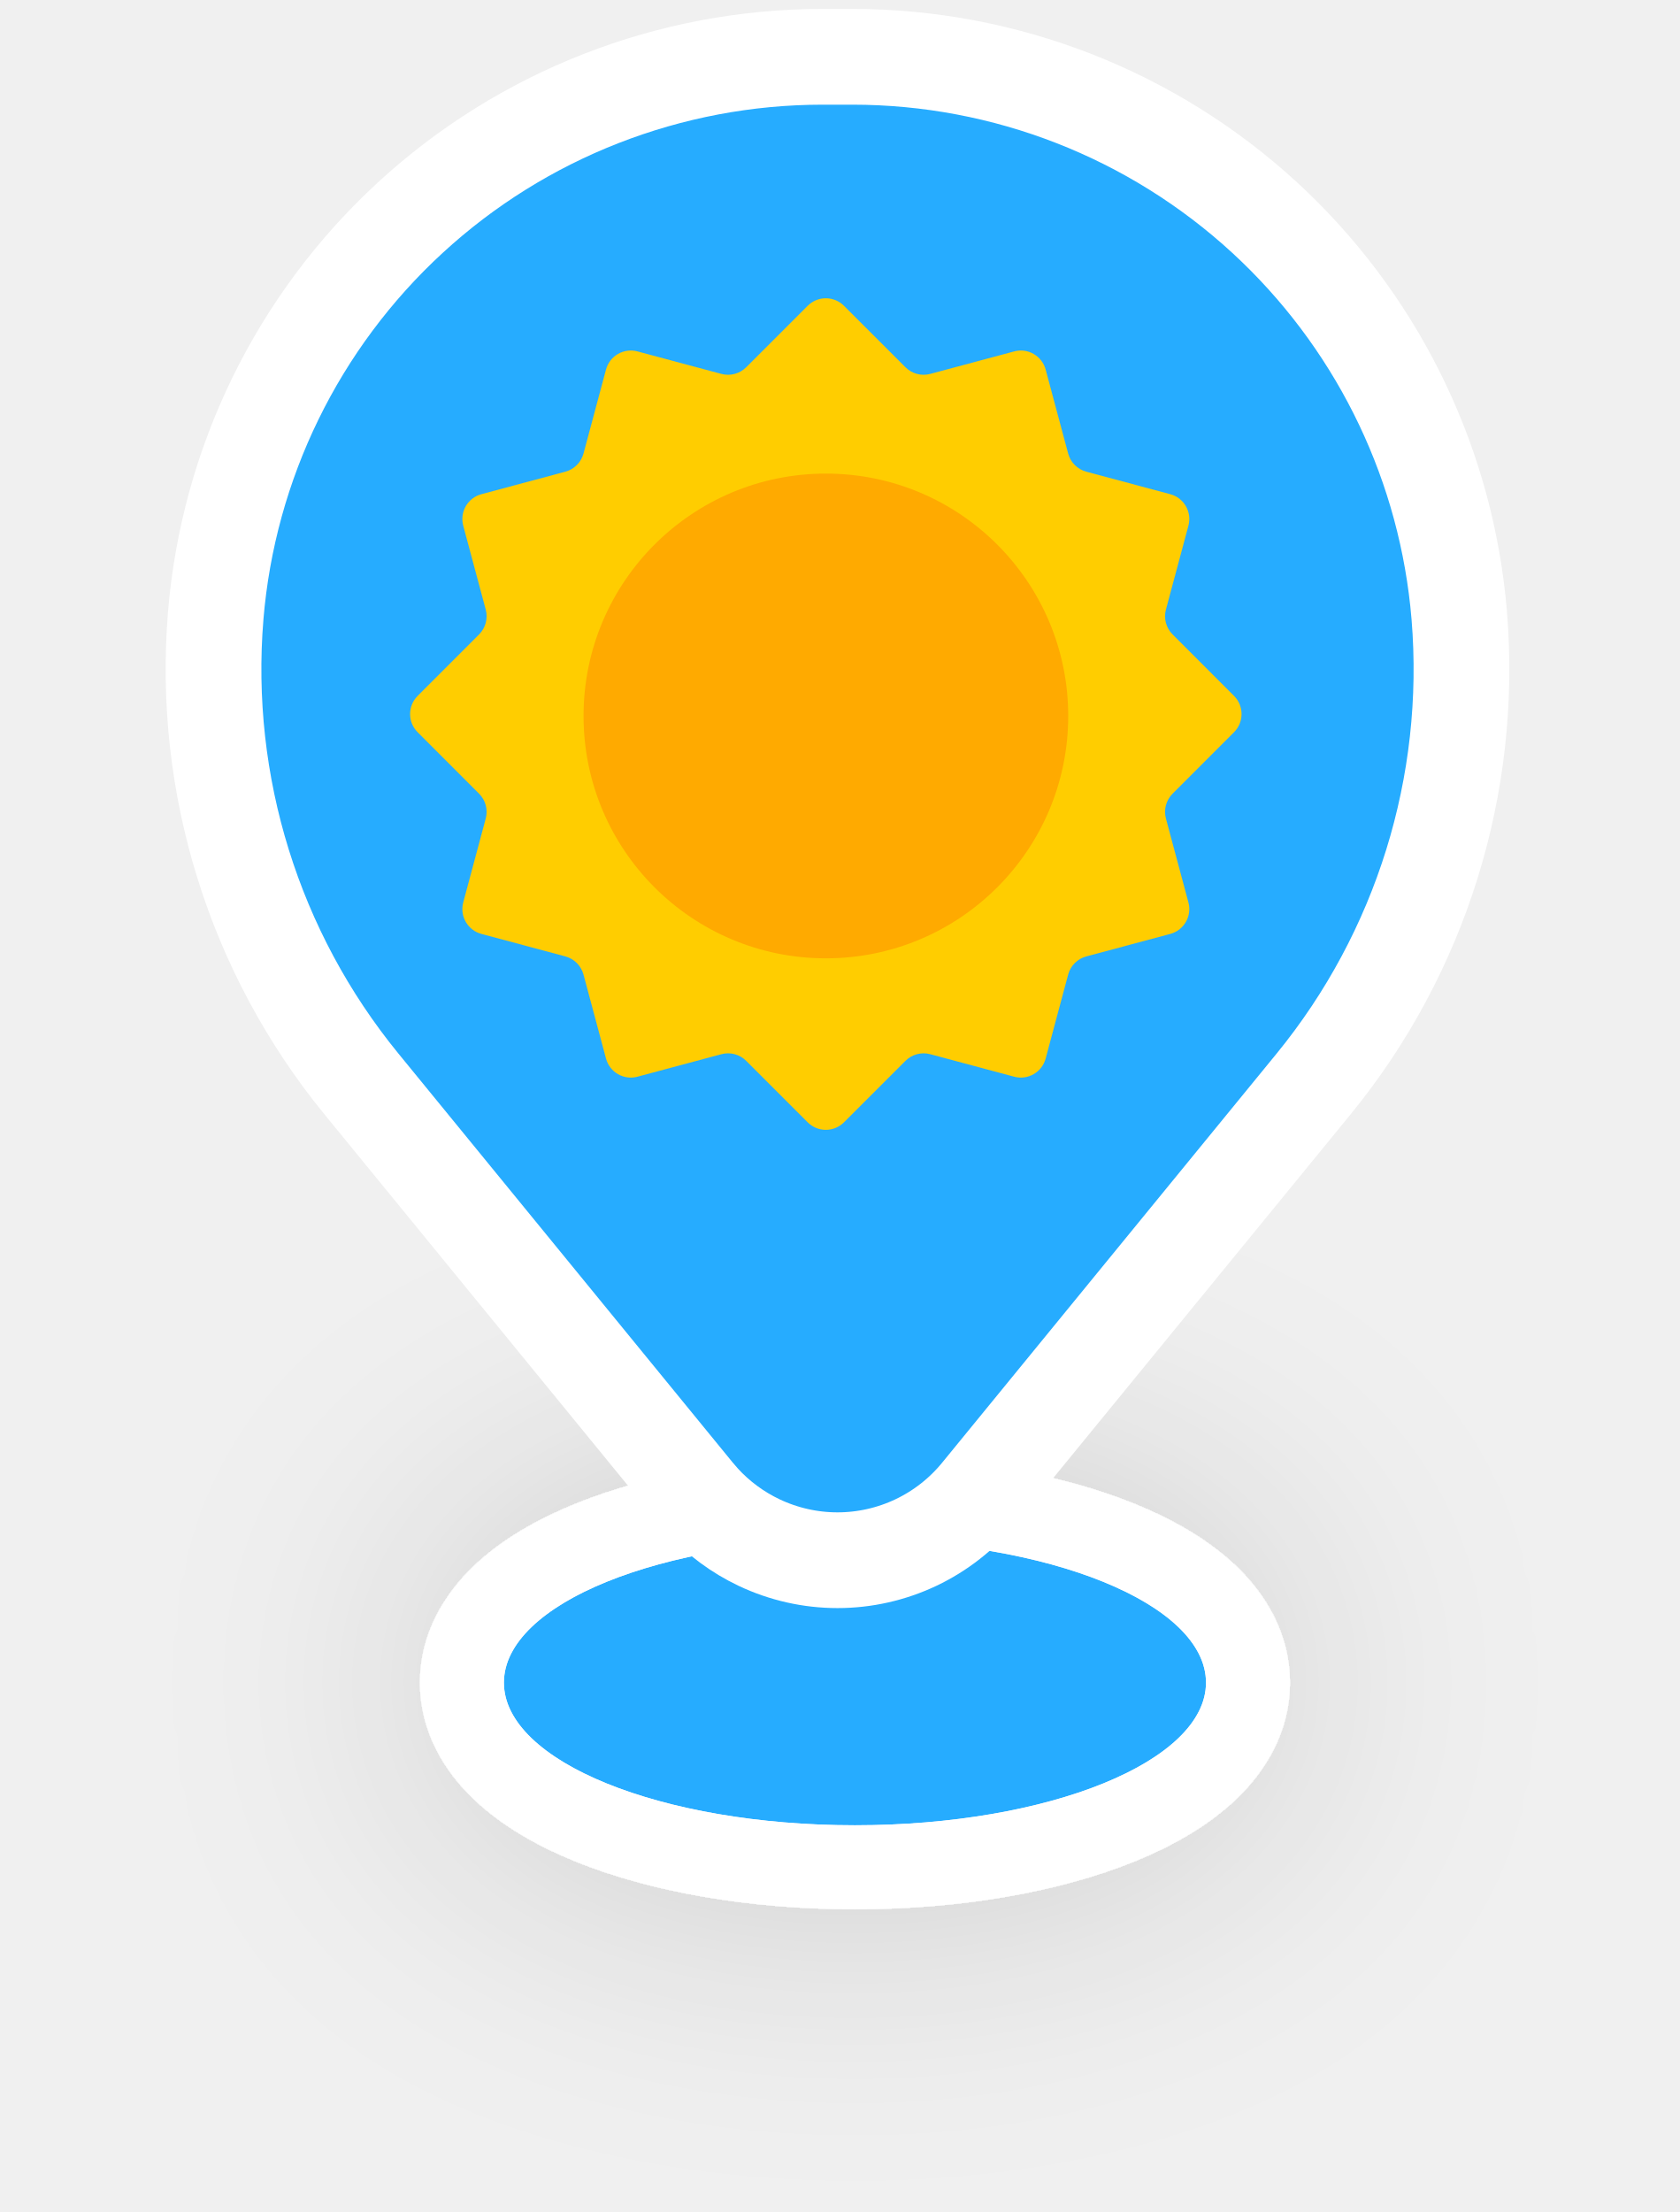
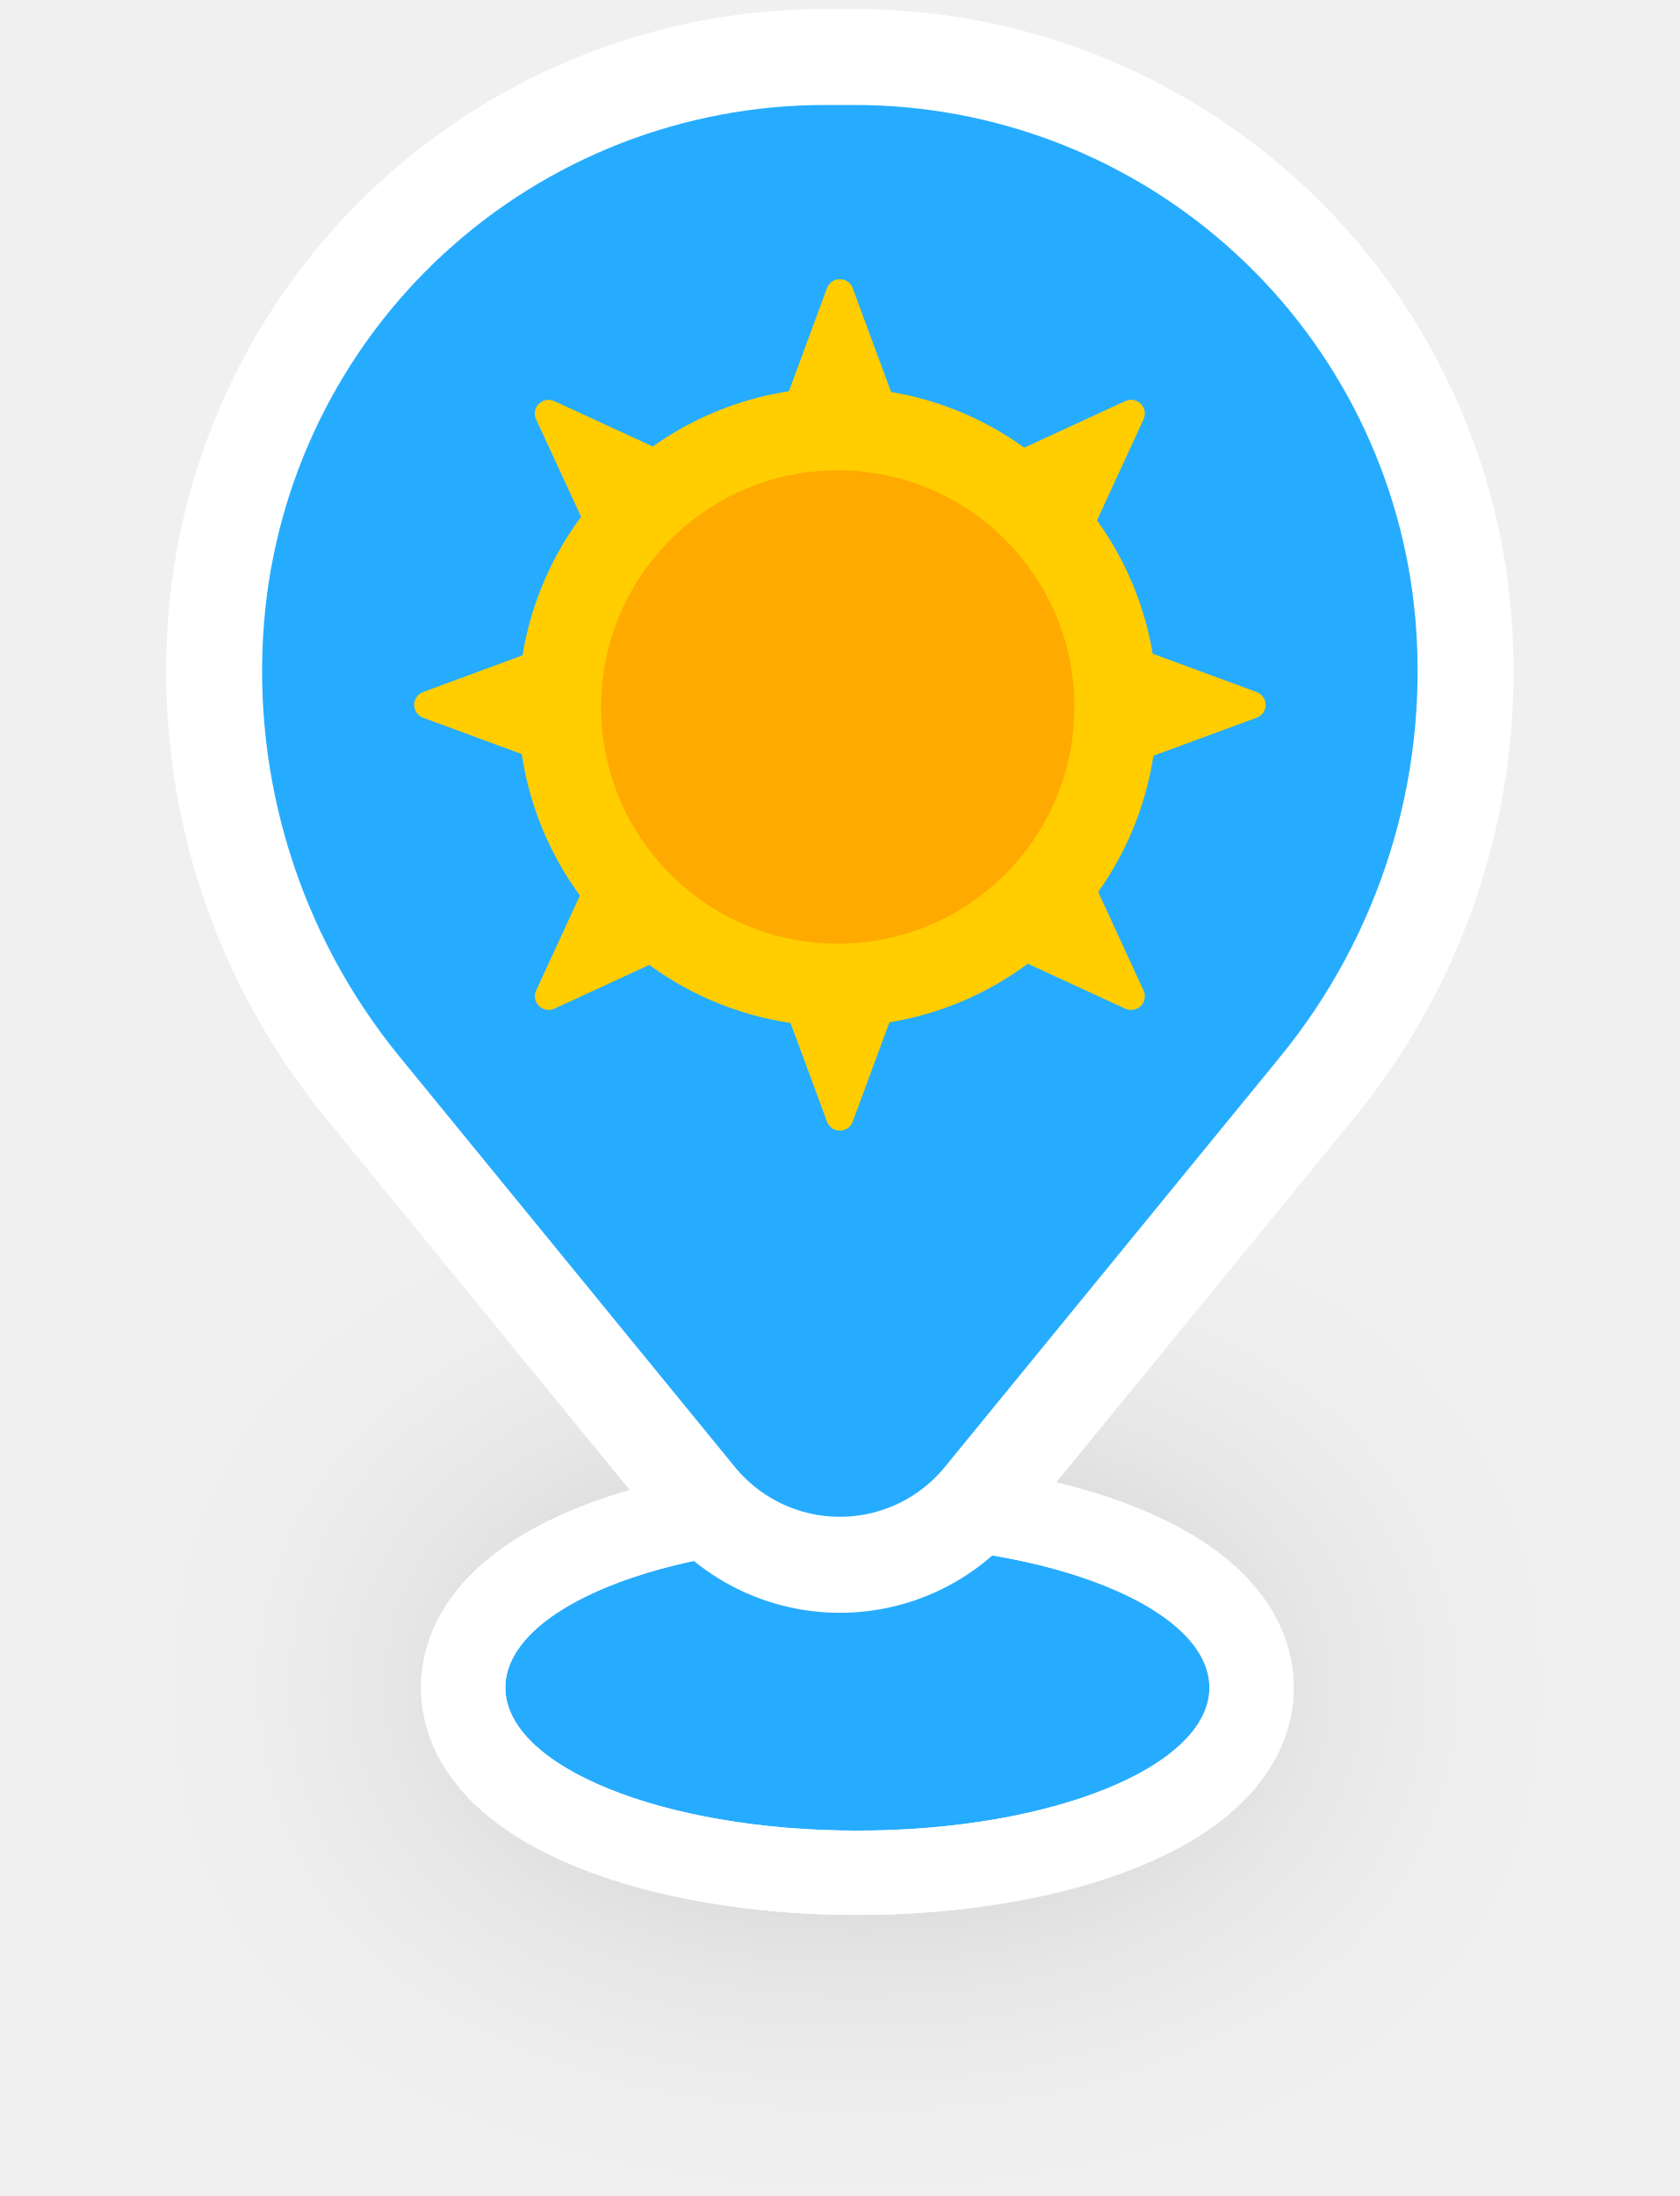
- <svg xmlns="http://www.w3.org/2000/svg" width="60" height="79" viewBox="0 0 60 79" fill="none">
-   <g filter="url(#filter0_d_508_41761)">
-     <ellipse cx="30.538" cy="60.094" rx="12.539" ry="5.094" fill="#26ACFF" />
-     <path d="M30.538 53.5C34.145 53.5 37.48 54.092 39.969 55.102C41.209 55.606 42.313 56.244 43.131 57.029C43.952 57.818 44.577 58.854 44.577 60.094C44.577 61.334 43.952 62.369 43.131 63.158C42.313 63.943 41.209 64.581 39.969 65.085C37.48 66.096 34.145 66.688 30.538 66.688C26.931 66.688 23.596 66.096 21.107 65.085C19.867 64.581 18.764 63.943 17.946 63.158C17.125 62.369 16.5 61.334 16.5 60.094C16.5 58.854 17.125 57.818 17.946 57.029C18.764 56.244 19.867 55.606 21.107 55.102C23.596 54.092 26.931 53.5 30.538 53.5Z" stroke="white" stroke-width="3" />
+ <svg xmlns="http://www.w3.org/2000/svg" width="609" height="796" viewBox="0 0 609 796" fill="none">
+   <g filter="url(#filter0_d_1400_9393)">
+     <ellipse cx="310.859" cy="611.709" rx="127.632" ry="51.851" fill="#26ACFF" />
+     <path d="M310.859 544.59C347.573 544.59 381.521 550.607 406.856 560.899C419.484 566.03 430.718 572.523 439.038 580.515C447.4 588.546 453.76 599.088 453.76 611.709C453.76 624.33 447.4 634.872 439.038 642.903C430.718 650.895 419.484 657.388 406.856 662.519C381.521 672.811 347.573 678.828 310.859 678.828C274.144 678.828 240.197 672.811 214.862 662.519C202.234 657.388 191 650.895 182.68 642.903C174.318 634.872 167.958 624.33 167.958 611.709C167.958 599.088 174.318 588.546 182.68 580.515C191 572.523 202.234 566.03 214.862 560.899C240.197 550.607 274.144 544.59 310.859 544.59Z" stroke="white" stroke-width="30.538" />
  </g>
-   <path d="M30.454 2.029C35.911 2.031 41.168 4.084 45.182 7.78C49.071 11.362 51.518 16.233 52.076 21.479L52.124 21.987C52.62 28.023 50.757 34.017 46.926 38.707L46.925 38.708L34.977 53.32C34.364 54.071 33.592 54.675 32.717 55.091C31.841 55.506 30.884 55.722 29.915 55.722C28.946 55.722 27.989 55.506 27.113 55.091C26.347 54.727 25.659 54.219 25.089 53.595L24.852 53.32L12.906 38.707C9.074 34.017 7.21 28.024 7.705 21.988V21.987C8.155 16.549 10.633 11.477 14.648 7.78C18.662 4.084 23.919 2.031 29.376 2.029H30.454Z" fill="#26ACFF" stroke="white" stroke-width="3.419" />
-   <g clip-path="url(#clip0_508_41761)">
-     <path d="M41.884 28.346L44.079 26.15C44.437 25.792 44.437 25.212 44.079 24.854L41.884 22.658C41.652 22.426 41.561 22.089 41.646 21.772L42.45 18.773C42.581 18.284 42.291 17.781 41.801 17.65L38.802 16.846C38.486 16.761 38.239 16.514 38.154 16.198L37.35 13.199C37.219 12.71 36.716 12.419 36.227 12.55L33.228 13.354C32.911 13.439 32.574 13.348 32.342 13.116L30.146 10.921C29.788 10.563 29.208 10.563 28.85 10.921L26.654 13.116C26.422 13.348 26.085 13.439 25.768 13.354L22.769 12.55C22.28 12.419 21.777 12.71 21.646 13.199L20.842 16.198C20.757 16.514 20.51 16.761 20.194 16.846L17.195 17.65C16.706 17.781 16.415 18.284 16.546 18.773L17.35 21.772C17.435 22.089 17.344 22.426 17.112 22.658L14.917 24.854C14.559 25.212 14.559 25.792 14.917 26.15L17.112 28.346C17.344 28.578 17.435 28.915 17.35 29.232L16.546 32.231C16.415 32.72 16.706 33.223 17.195 33.354L20.194 34.158C20.511 34.243 20.757 34.49 20.842 34.806L21.646 37.805C21.777 38.294 22.28 38.585 22.769 38.454L25.768 37.65C26.085 37.565 26.422 37.656 26.654 37.888L28.85 40.083C29.208 40.441 29.788 40.441 30.146 40.083L32.342 37.888C32.574 37.656 32.911 37.565 33.228 37.65L36.227 38.454C36.716 38.585 37.219 38.294 37.35 37.805L38.154 34.806C38.239 34.489 38.486 34.243 38.802 34.158L41.801 33.354C42.291 33.223 42.581 32.72 42.45 32.231L41.646 29.232C41.561 28.915 41.652 28.578 41.884 28.346Z" fill="#FFCD00" />
-     <path d="M29.5 34.226C34.28 34.226 38.156 30.351 38.156 25.57C38.156 20.789 34.28 16.914 29.5 16.914C24.719 16.914 20.844 20.789 20.844 25.57C20.844 30.351 24.719 34.226 29.5 34.226Z" fill="#FFAA00" />
-   </g>
+   <path d="M309.986 20.652C365.535 20.671 419.049 41.569 459.91 79.2C500.451 116.538 525.599 167.643 530.463 222.513L530.574 223.81L530.575 223.818C535.627 285.259 516.659 346.265 477.659 394.009L477.654 394.015L356.032 542.763C349.791 550.4 341.93 556.555 333.019 560.781C324.106 565.009 314.364 567.202 304.498 567.202C294.634 567.202 284.892 565.009 275.979 560.781C267.067 556.554 259.205 550.399 252.964 542.762L131.368 394.013L131.366 394.011C92.355 346.271 73.377 285.265 78.422 223.82L78.423 223.81C83.004 168.449 108.226 116.832 149.087 79.2C189.948 41.568 243.462 20.67 299.012 20.652H309.986Z" fill="#26ACFF" stroke="white" stroke-width="34.8" />
+   <path d="M286.909 158.827H322.115C323.743 158.827 325.25 158.026 326.197 156.689C327.12 155.377 327.339 153.652 326.78 152.122L309.165 104.451C308.436 102.483 306.59 101.195 304.5 101.195C302.41 101.195 300.564 102.507 299.835 104.451L282.22 152.146C281.661 153.677 281.88 155.377 282.803 156.714C283.75 158.05 285.281 158.827 286.909 158.827ZM385.311 199.598C386.235 200.545 387.522 201.055 388.81 201.055C389.102 201.055 389.393 201.031 389.685 200.983C391.288 200.691 392.625 199.646 393.329 198.164L414.613 151.976C415.488 150.081 415.075 147.87 413.617 146.387C412.135 144.905 409.9 144.517 408.005 145.367L361.841 166.675C360.359 167.356 359.314 168.716 359.022 170.32C358.731 171.924 359.265 173.551 360.383 174.718L385.311 199.598ZM455.578 250.84L407.859 233.249C406.328 232.69 404.627 232.909 403.291 233.832C401.955 234.755 401.177 236.262 401.177 237.89L401.202 273.096C401.202 274.724 402.003 276.254 403.34 277.178C404.19 277.736 405.186 278.052 406.182 278.052C406.766 278.052 407.349 277.955 407.907 277.736L455.627 260.145C457.57 259.441 458.882 257.57 458.882 255.456C458.834 253.415 457.546 251.569 455.578 250.84ZM393.329 312.845C392.994 312.117 392.487 311.48 391.853 310.989C391.218 310.499 390.474 310.169 389.685 310.027C388.081 309.76 386.429 310.27 385.311 311.412L360.407 336.316C359.265 337.458 358.731 339.11 359.022 340.714C359.314 342.293 360.359 343.678 361.841 344.358L408.029 365.643C408.685 365.958 409.39 366.08 410.118 366.08C411.406 366.08 412.67 365.57 413.617 364.622C415.099 363.14 415.488 360.929 414.613 359.034L393.329 312.845ZM322.091 352.158L286.885 352.182C285.257 352.182 283.75 352.984 282.827 354.32C281.904 355.656 281.685 357.357 282.22 358.864L299.835 406.583C300.564 408.526 302.41 409.839 304.5 409.839C306.59 409.839 308.436 408.526 309.165 406.583L326.78 358.864C327.339 357.333 327.12 355.632 326.197 354.296C325.25 352.96 323.743 352.158 322.091 352.158ZM223.689 311.412C222.547 310.27 220.919 309.76 219.315 310.027C217.712 310.319 216.351 311.363 215.671 312.845L194.387 359.034C193.512 360.929 193.925 363.164 195.407 364.622C196.124 365.34 197.045 365.821 198.044 365.999C199.044 366.177 200.074 366.044 200.995 365.618L247.184 344.31C247.912 343.974 248.549 343.468 249.04 342.833C249.53 342.198 249.86 341.455 250.002 340.665C250.294 339.062 249.759 337.434 248.617 336.292L223.689 311.412ZM202.866 278.077C203.862 278.077 204.859 277.761 205.709 277.178C207.045 276.254 207.847 274.724 207.847 273.096L207.823 237.89C207.823 237.089 207.63 236.301 207.26 235.592C206.89 234.882 206.354 234.273 205.698 233.815C205.042 233.357 204.286 233.064 203.492 232.961C202.699 232.858 201.892 232.949 201.141 233.225L153.422 250.84C152.467 251.19 151.642 251.825 151.059 252.66C150.476 253.494 150.164 254.487 150.164 255.505C150.164 256.522 150.476 257.516 151.059 258.35C151.642 259.184 152.467 259.819 153.422 260.17L201.165 277.761C201.724 277.979 202.283 278.077 202.866 278.077ZM215.695 198.164C216.031 198.892 216.539 199.528 217.174 200.018C217.809 200.508 218.553 200.837 219.342 200.978C220.132 201.119 220.944 201.067 221.709 200.827C222.474 200.586 223.17 200.165 223.737 199.598L248.617 174.693C249.759 173.527 250.269 171.899 249.978 170.296C249.686 168.716 248.641 167.356 247.159 166.675L200.947 145.391C199.052 144.517 196.841 144.93 195.358 146.412C193.876 147.894 193.488 150.105 194.362 152L215.695 198.164Z" fill="#FFCD00" />
+   <circle cx="303.734" cy="256.266" r="100.793" fill="#FFAA00" stroke="#FFCD00" stroke-width="30" />
  <defs>
-     <filter id="filter0_d_508_41761" x="5" y="42" width="51.076" height="36.188" filterUnits="userSpaceOnUse" color-interpolation-filters="sRGB">
+     <filter id="filter0_d_1400_9393" x="50.896" y="427.528" width="519.925" height="368.362" filterUnits="userSpaceOnUse" color-interpolation-filters="sRGB">
      <feFlood flood-opacity="0" result="BackgroundImageFix" />
      <feColorMatrix in="SourceAlpha" type="matrix" values="0 0 0 0 0 0 0 0 0 0 0 0 0 0 0 0 0 0 127 0" result="hardAlpha" />
      <feOffset />
-       <feGaussianBlur stdDeviation="5" />
+       <feGaussianBlur stdDeviation="50.896" />
      <feComposite in2="hardAlpha" operator="out" />
      <feColorMatrix type="matrix" values="0 0 0 0 0 0 0 0 0 0 0 0 0 0 0 0 0 0 0.15 0" />
-       <feBlend mode="normal" in2="BackgroundImageFix" result="effect1_dropShadow_508_41761" />
-       <feBlend mode="normal" in="SourceGraphic" in2="effect1_dropShadow_508_41761" result="shape" />
+       <feBlend mode="normal" in2="BackgroundImageFix" result="effect1_dropShadow_1400_9393" />
+       <feBlend mode="normal" in="SourceGraphic" in2="effect1_dropShadow_1400_9393" result="shape" />
    </filter>
-     <clipPath id="clip0_508_41761">
-       <rect width="33" height="33" fill="white" transform="translate(13 9)" />
-     </clipPath>
  </defs>
</svg>
